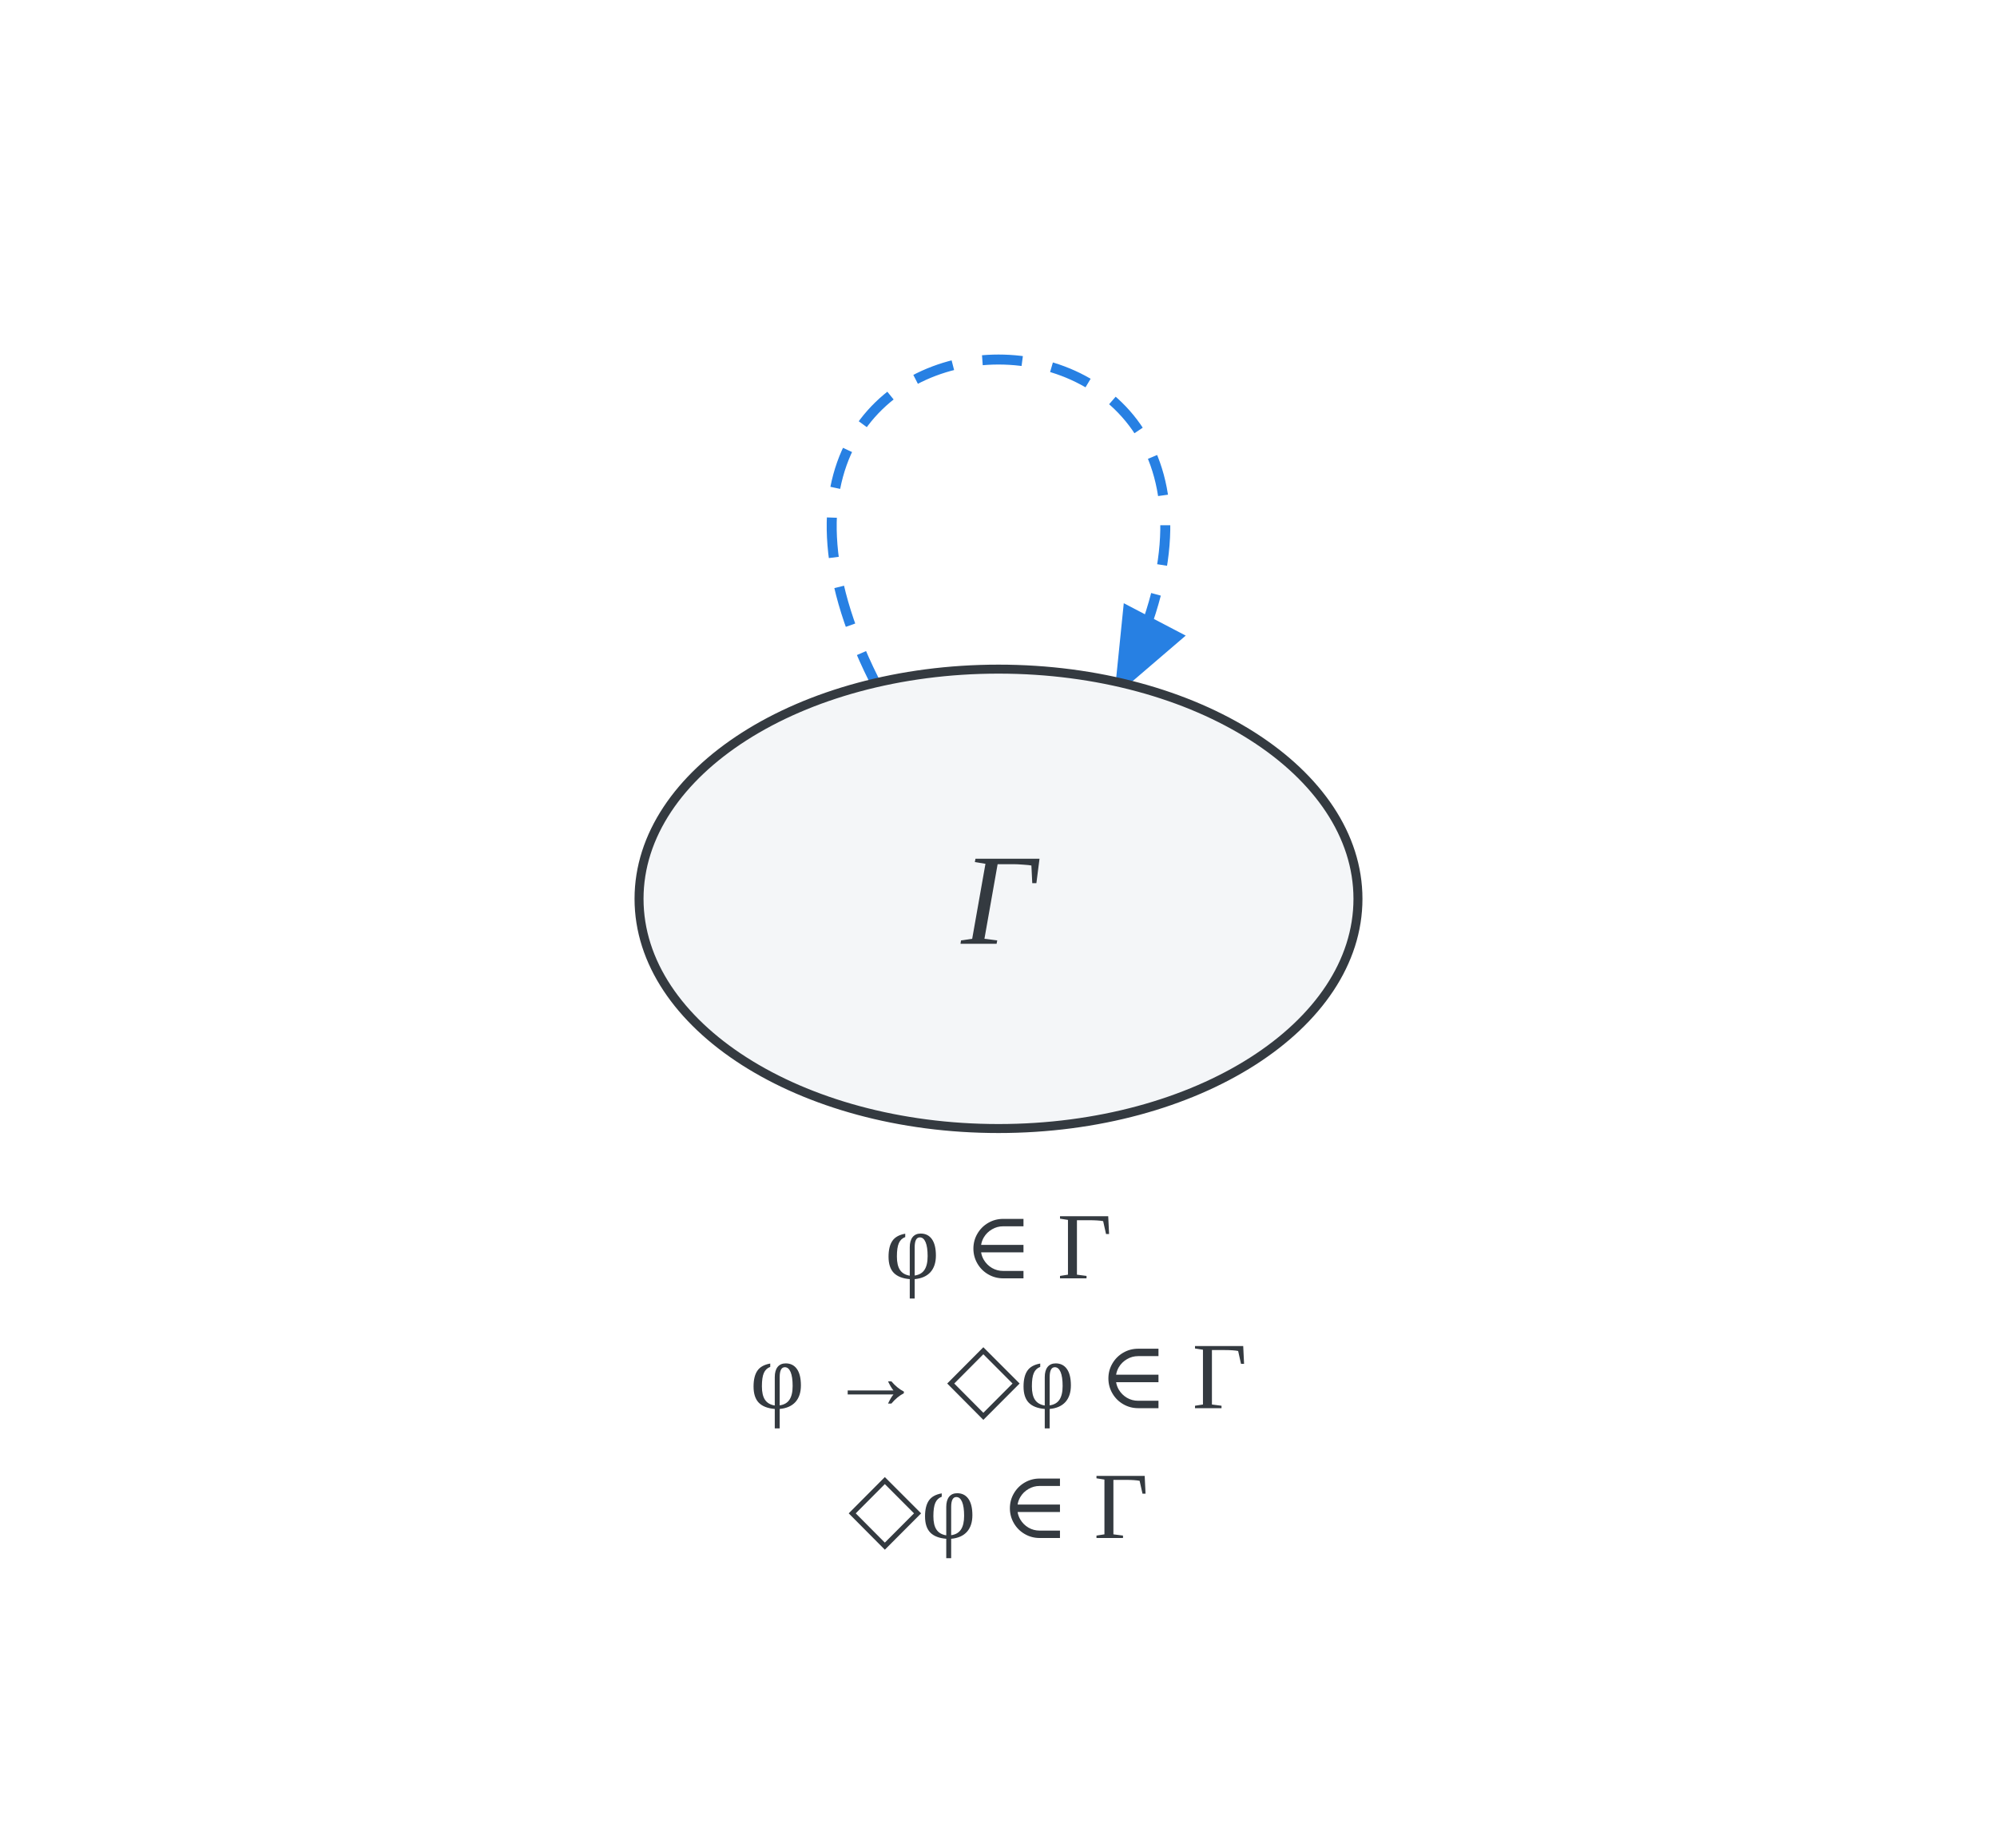
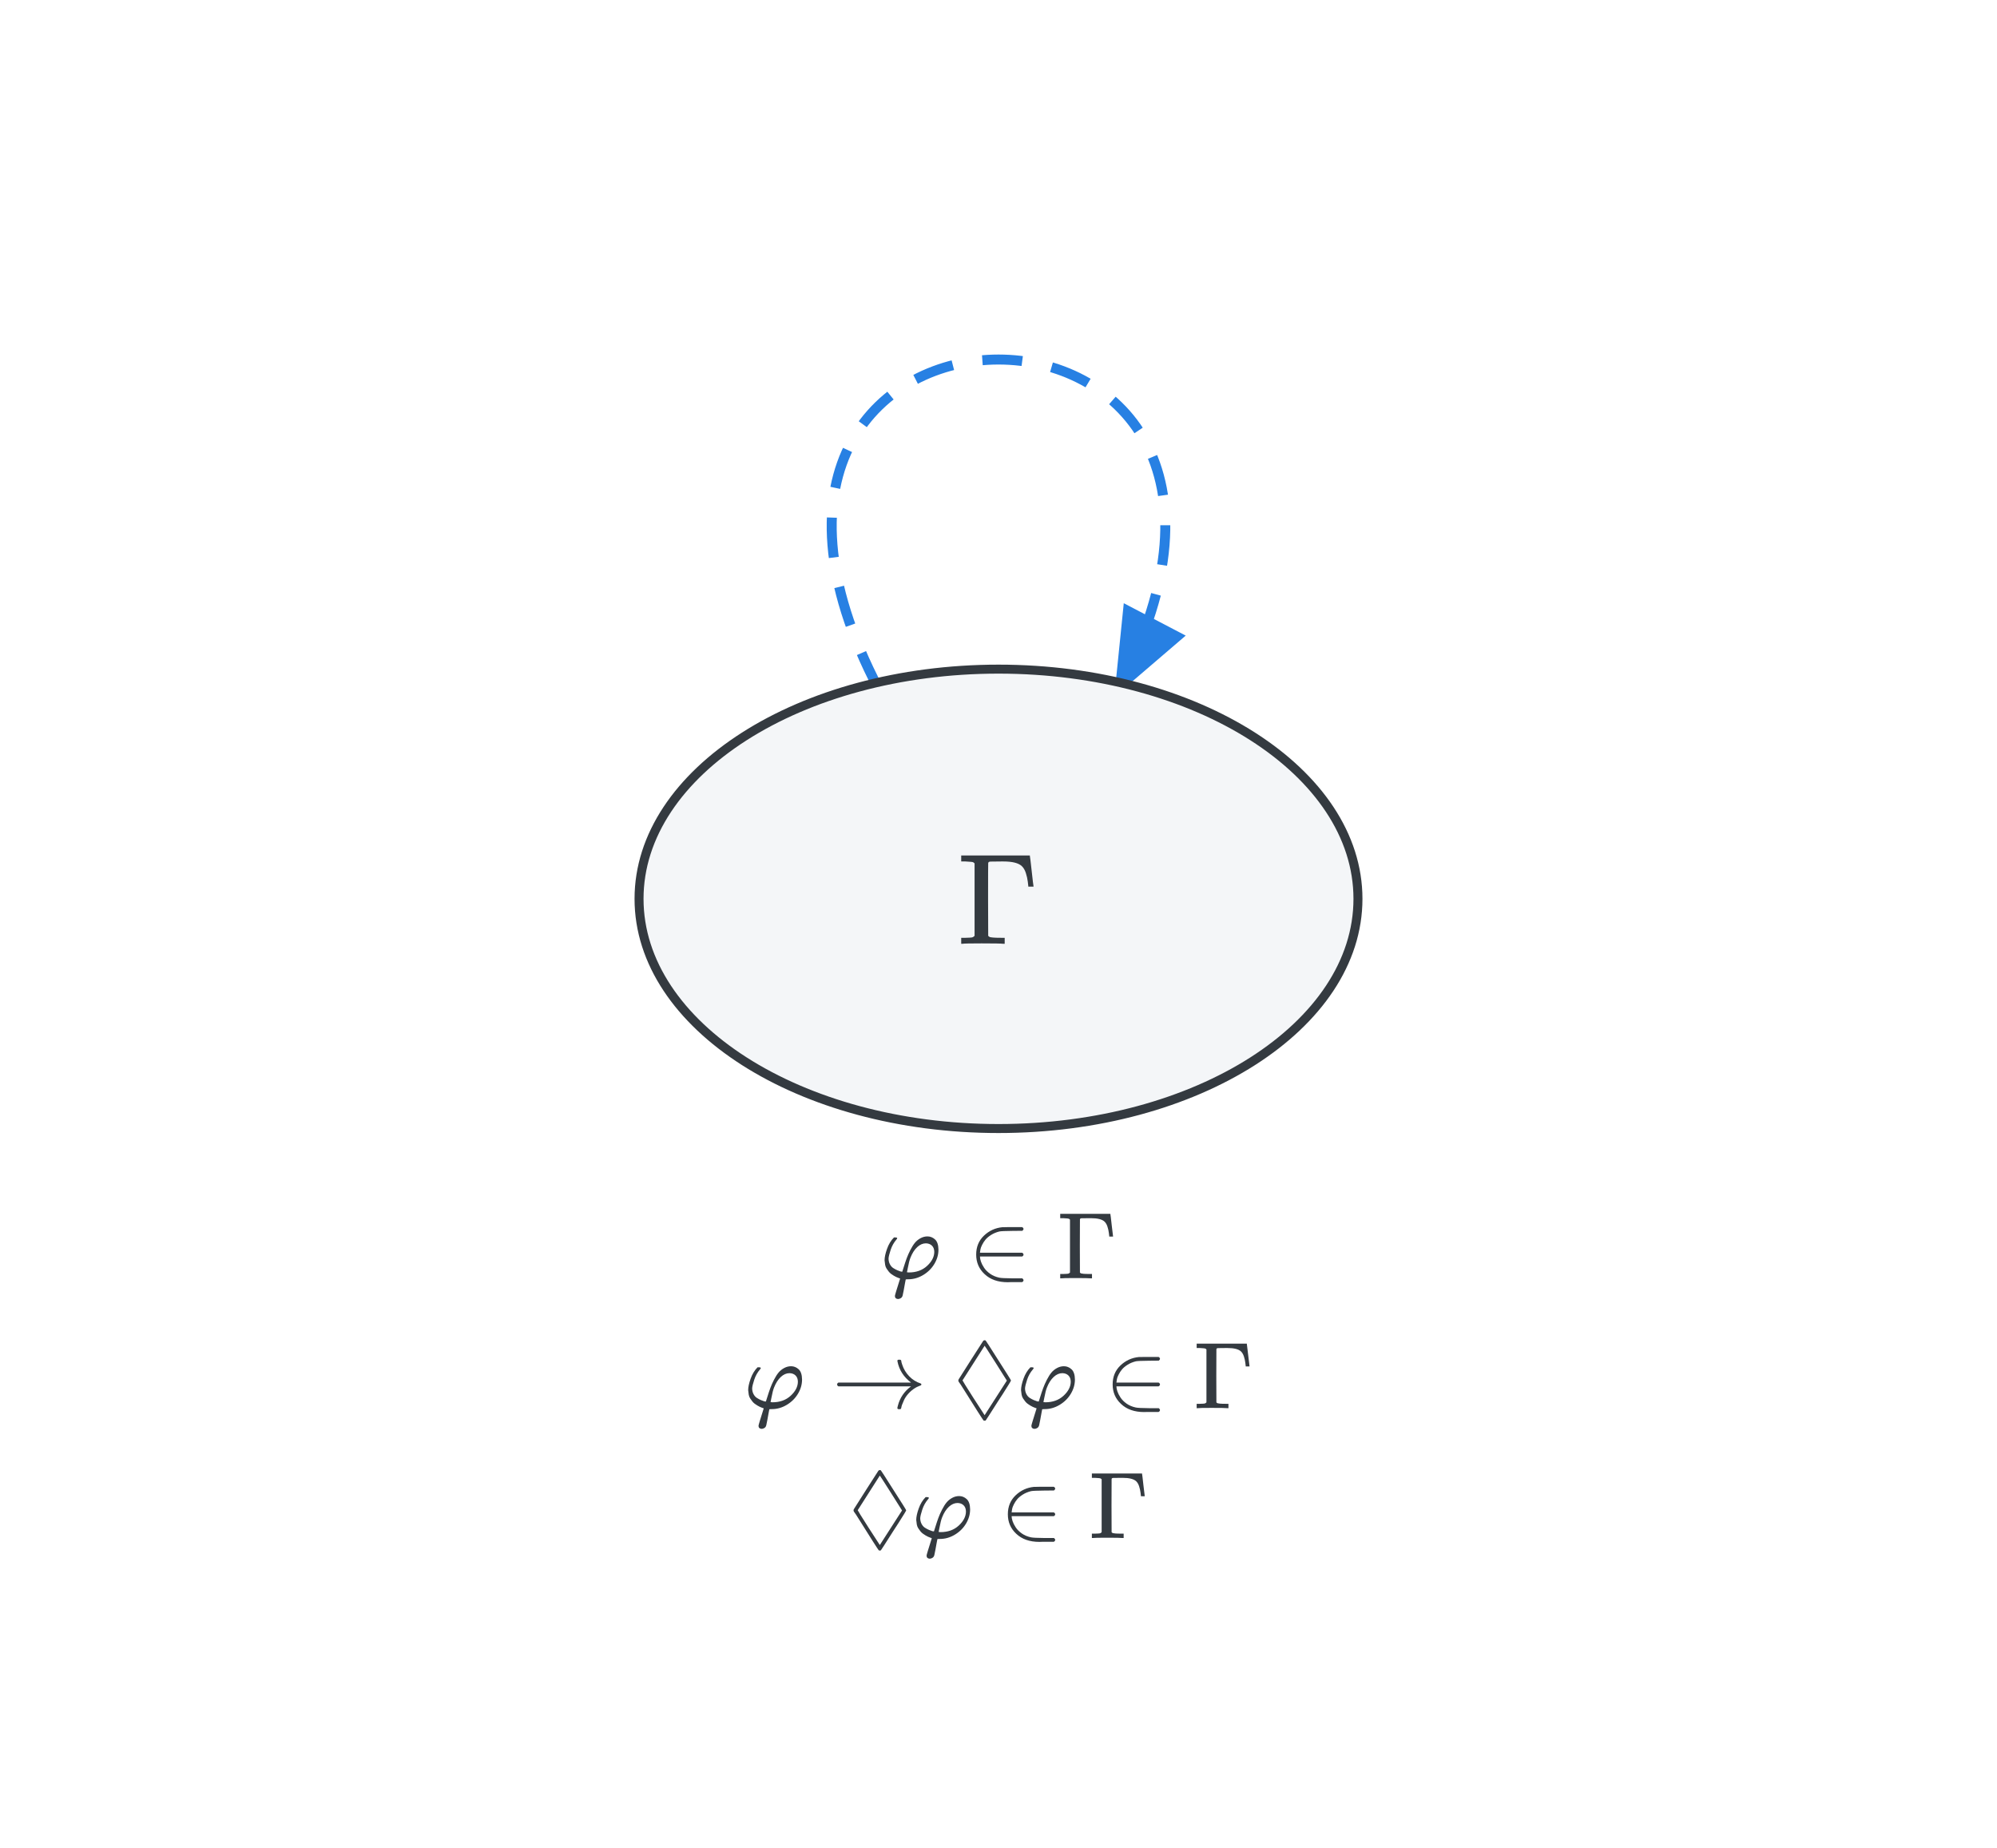
<svg xmlns="http://www.w3.org/2000/svg" aria-label="Canonical frame for KT is reflexive: Gamma sees itself." role="img" width="400" height="370" viewBox="0 0 400 370">
  <defs>
    <marker id="a" markerHeight="7" markerWidth="9" orient="auto-start-reverse" refX="9" refY="4" viewBox="0 0 10 8">
      <path d="M 0 0 L 10 4 L 0 8 z" fill="#343a40" />
    </marker>
    <marker id="b" markerHeight="7" markerWidth="9" orient="auto-start-reverse" refX="9" refY="4" viewBox="0 0 10 8">
      <path d="M 0 0 L 10 4 L 0 8 z" fill="#2780e3" />
    </marker>
  </defs>
  <g font-family="Georgia, 'Times New Roman', 'DejaVu Serif', serif">
    <path d="M 176 138 C 130 50 270 50 224 138" fill="none" stroke="#2780e3" stroke-width="2" stroke-dasharray="8 6" marker-end="url(#b)" />
    <ellipse cx="200" cy="180" rx="72" ry="46" fill="#f4f6f8" stroke="#343a40" stroke-width="1.8" />
-     <text x="200" y="189" font-size="26" fill="#343a40" font-style="italic" text-anchor="middle">Γ</text>
-     <text x="200" y="256" font-size="19" fill="#343a40" text-anchor="middle">φ ∈ Γ</text>
-     <text x="200" y="282" font-size="19" fill="#343a40" text-anchor="middle">φ → ◇φ ∈ Γ</text>
-     <text x="200" y="308" font-size="19" fill="#343a40" text-anchor="middle">◇φ ∈ Γ</text>
+     <g transform="translate(191.88,189.00) scale(0.026)">
+       <g stroke="#343a40" fill="#343a40" stroke-width="0" transform="scale(1,-1)">
+         <g data-mml-node="math">
+           <g data-mml-node="mi">
+             <path data-c="393" d="M128 619Q121 626 117 628T101 631T58 634H25V680H554V676Q556 670 568 560T582 444V440H542V444Q542 445 538 478T523 545T492 598Q454 634 349 634H334Q264 634 249 633T233 621Q232 618 232 339L233 61Q240 54 245 52T270 48T333 46H360V0H348Q324 3 182 3Q51 3 36 0H25V46H58Q100 47 109 49T128 61V619Z" />
+           </g>
+         </g>
+       </g>
+     </g>
+     <g transform="translate(176.23,256.00) scale(0.019)">
+       <g stroke="#343a40" fill="#343a40" stroke-width="0" transform="scale(1,-1)">
+         <g data-mml-node="math">
+           <g data-mml-node="mi">
+             <path data-c="1D711" d="M92 210Q92 176 106 149T142 108T185 85T220 72L235 70L237 71L250 112Q268 170 283 211T322 299T370 375T429 423T502 442Q547 442 582 410T618 302Q618 224 575 152T457 35T299 -10Q273 -10 273 -12L266 -48Q260 -83 252 -125T241 -179Q236 -203 215 -212Q204 -218 190 -218Q159 -215 159 -185Q159 -175 214 -2L209 0Q204 2 195 5T173 14T147 28T120 46T94 71T71 103T56 142T50 190Q50 238 76 311T149 431H162Q183 431 183 423Q183 417 175 409Q134 361 114 300T92 210ZM574 278Q574 320 550 344T486 369Q437 369 394 329T323 218Q309 184 295 109L286 64Q304 62 306 62Q423 62 498 131T574 278Z" />
+           </g>
+           <g data-mml-node="mo" transform="translate(931.8,0)">
+             <path data-c="2208" d="M84 250Q84 372 166 450T360 539Q361 539 377 539T419 540T469 540H568Q583 532 583 520Q583 511 570 501L466 500Q355 499 329 494Q280 482 242 458T183 409T147 354T129 306T124 272V270H568Q583 262 583 250T568 230H124V228Q124 207 134 177T167 112T231 48T328 7Q355 1 466 0H570Q583 -10 583 -20Q583 -32 568 -40H471Q464 -40 446 -40T417 -41Q262 -41 172 45Q84 127 84 250Z" />
+           </g>
+           <g data-mml-node="mi" transform="translate(1876.6,0)">
+             <path data-c="393" d="M128 619Q121 626 117 628T101 631T58 634H25V680H554V676Q556 670 568 560T582 444V440H542V444Q542 445 538 478T523 545T492 598Q454 634 349 634H334Q264 634 249 633T233 621Q232 618 232 339L233 61Q240 54 245 52T270 48T333 46H360V0H348Q324 3 182 3Q51 3 36 0H25V46H58Q100 47 109 49T128 61V619Z" />
+           </g>
+         </g>
+       </g>
+     </g>
+     <g transform="translate(148.91,282.00) scale(0.019)">
+       <g stroke="#343a40" fill="#343a40" stroke-width="0" transform="scale(1,-1)">
+         <g data-mml-node="math">
+           <g data-mml-node="mi">
+             <path data-c="1D711" d="M92 210Q92 176 106 149T142 108T185 85T220 72L235 70L237 71L250 112Q268 170 283 211T322 299T370 375T429 423T502 442Q547 442 582 410T618 302Q618 224 575 152T457 35T299 -10Q273 -10 273 -12L266 -48Q260 -83 252 -125T241 -179Q236 -203 215 -212Q204 -218 190 -218Q159 -215 159 -185Q159 -175 214 -2L209 0Q204 2 195 5T173 14T147 28T120 46T94 71T71 103T56 142T50 190Q50 238 76 311T149 431H162Q183 431 183 423Q183 417 175 409Q134 361 114 300T92 210ZM574 278Q574 320 550 344T486 369Q437 369 394 329T323 218Q309 184 295 109L286 64Q304 62 306 62Q423 62 498 131T574 278Z" />
+           </g>
+           <g data-mml-node="mo" transform="translate(931.8,0)">
+             <path data-c="2192" d="M56 237T56 250T70 270H835Q719 357 692 493Q692 494 692 496T691 499Q691 511 708 511H711Q720 511 723 510T729 506T732 497T735 481T743 456Q765 389 816 336T935 261Q944 258 944 250Q944 244 939 241T915 231T877 212Q836 186 806 152T761 85T740 35T732 4Q730 -6 727 -8T711 -11Q691 -11 691 0Q691 7 696 25Q728 151 835 230H70Q56 237 56 250Z" />
+           </g>
+           <g data-mml-node="mi" transform="translate(2209.6,0)">
+             <path data-c="25CA" d="M318 709Q325 716 332 716Q340 716 344 713T474 511Q611 298 611 292Q611 285 526 152Q494 103 474 72Q347 -128 344 -130Q340 -132 333 -132T322 -130Q319 -128 257 -31T131 169T60 278Q56 285 56 292Q56 298 60 305Q73 326 194 516T318 709ZM567 290T567 291T451 475T333 658L100 293Q100 288 215 108L333 -74Q334 -74 450 108Z" />
+           </g>
+           <g data-mml-node="mi" transform="translate(2876.6,0)">
+             <path data-c="1D711" d="M92 210Q92 176 106 149T142 108T185 85T220 72L235 70L237 71L250 112Q268 170 283 211T322 299T370 375T429 423T502 442Q547 442 582 410T618 302Q618 224 575 152T457 35T299 -10Q273 -10 273 -12L266 -48Q260 -83 252 -125T241 -179Q236 -203 215 -212Q204 -218 190 -218Q159 -215 159 -185Q159 -175 214 -2L209 0Q204 2 195 5T173 14T147 28T120 46T94 71T71 103T56 142T50 190Q50 238 76 311T149 431H162Q183 431 183 423Q183 417 175 409Q134 361 114 300T92 210ZM574 278Q574 320 550 344T486 369Q437 369 394 329T323 218Q309 184 295 109L286 64Q304 62 306 62Q423 62 498 131T574 278Z" />
+           </g>
+           <g data-mml-node="mo" transform="translate(3808.3,0)">
+             <path data-c="2208" d="M84 250Q84 372 166 450T360 539Q361 539 377 539T419 540T469 540H568Q583 532 583 520Q583 511 570 501L466 500Q355 499 329 494Q280 482 242 458T183 409T147 354T129 306T124 272V270H568Q583 262 583 250T568 230H124V228Q124 207 134 177T167 112T231 48T328 7Q355 1 466 0H570Q583 -10 583 -20Q583 -32 568 -40H471Q464 -40 446 -40T417 -41Q262 -41 172 45Q84 127 84 250Z" />
+           </g>
+           <g data-mml-node="mi" transform="translate(4753.1,0)">
+             <path data-c="393" d="M128 619Q121 626 117 628T101 631T58 634H25V680H554V676Q556 670 568 560T582 444V440H542V444Q542 445 538 478T523 545T492 598Q454 634 349 634H334Q264 634 249 633T233 621Q232 618 232 339L233 61Q240 54 245 52T270 48T333 46H360V0H348Q324 3 182 3Q51 3 36 0H25V46H58Q100 47 109 49T128 61V619Z" />
+           </g>
+         </g>
+       </g>
+     </g>
+     <g transform="translate(169.90,308.00) scale(0.019)">
+       <g stroke="#343a40" fill="#343a40" stroke-width="0" transform="scale(1,-1)">
+         <g data-mml-node="math">
+           <g data-mml-node="mi">
+             <path data-c="25CA" d="M318 709Q325 716 332 716Q340 716 344 713T474 511Q611 298 611 292Q611 285 526 152Q494 103 474 72Q347 -128 344 -130Q340 -132 333 -132T322 -130Q319 -128 257 -31T131 169T60 278Q56 285 56 292Q56 298 60 305Q73 326 194 516T318 709ZM567 290T567 291T451 475T333 658L100 293Q100 288 215 108L333 -74Q334 -74 450 108Z" />
+           </g>
+           <g data-mml-node="mi" transform="translate(667,0)">
+             <path data-c="1D711" d="M92 210Q92 176 106 149T142 108T185 85T220 72L235 70L237 71L250 112Q268 170 283 211T322 299T370 375T429 423T502 442Q547 442 582 410T618 302Q618 224 575 152T457 35T299 -10Q273 -10 273 -12L266 -48Q260 -83 252 -125T241 -179Q236 -203 215 -212Q204 -218 190 -218Q159 -215 159 -185Q159 -175 214 -2L209 0Q204 2 195 5T173 14T147 28T120 46T94 71T71 103T56 142T50 190Q50 238 76 311T149 431H162Q183 431 183 423Q183 417 175 409Q134 361 114 300T92 210ZM574 278Q574 320 550 344T486 369Q437 369 394 329T323 218Q309 184 295 109L286 64Q304 62 306 62Q423 62 498 131T574 278Z" />
+           </g>
+           <g data-mml-node="mo" transform="translate(1598.8,0)">
+             <path data-c="2208" d="M84 250Q84 372 166 450T360 539Q361 539 377 539T419 540T469 540H568Q583 532 583 520Q583 511 570 501L466 500Q355 499 329 494Q280 482 242 458T183 409T147 354T129 306T124 272V270H568Q583 262 583 250T568 230H124V228Q124 207 134 177T167 112T231 48T328 7Q355 1 466 0H570Q583 -10 583 -20Q583 -32 568 -40H471Q464 -40 446 -40T417 -41Q262 -41 172 45Q84 127 84 250Z" />
+           </g>
+           <g data-mml-node="mi" transform="translate(2543.6,0)">
+             <path data-c="393" d="M128 619Q121 626 117 628T101 631T58 634H25V680H554V676Q556 670 568 560T582 444V440H542V444Q542 445 538 478T523 545T492 598Q454 634 349 634H334Q264 634 249 633T233 621Q232 618 232 339L233 61Q240 54 245 52T270 48T333 46H360V0H348Q324 3 182 3Q51 3 36 0H25V46H58Q100 47 109 49T128 61V619Z" />
+           </g>
+         </g>
+       </g>
+     </g>
  </g>
</svg>
